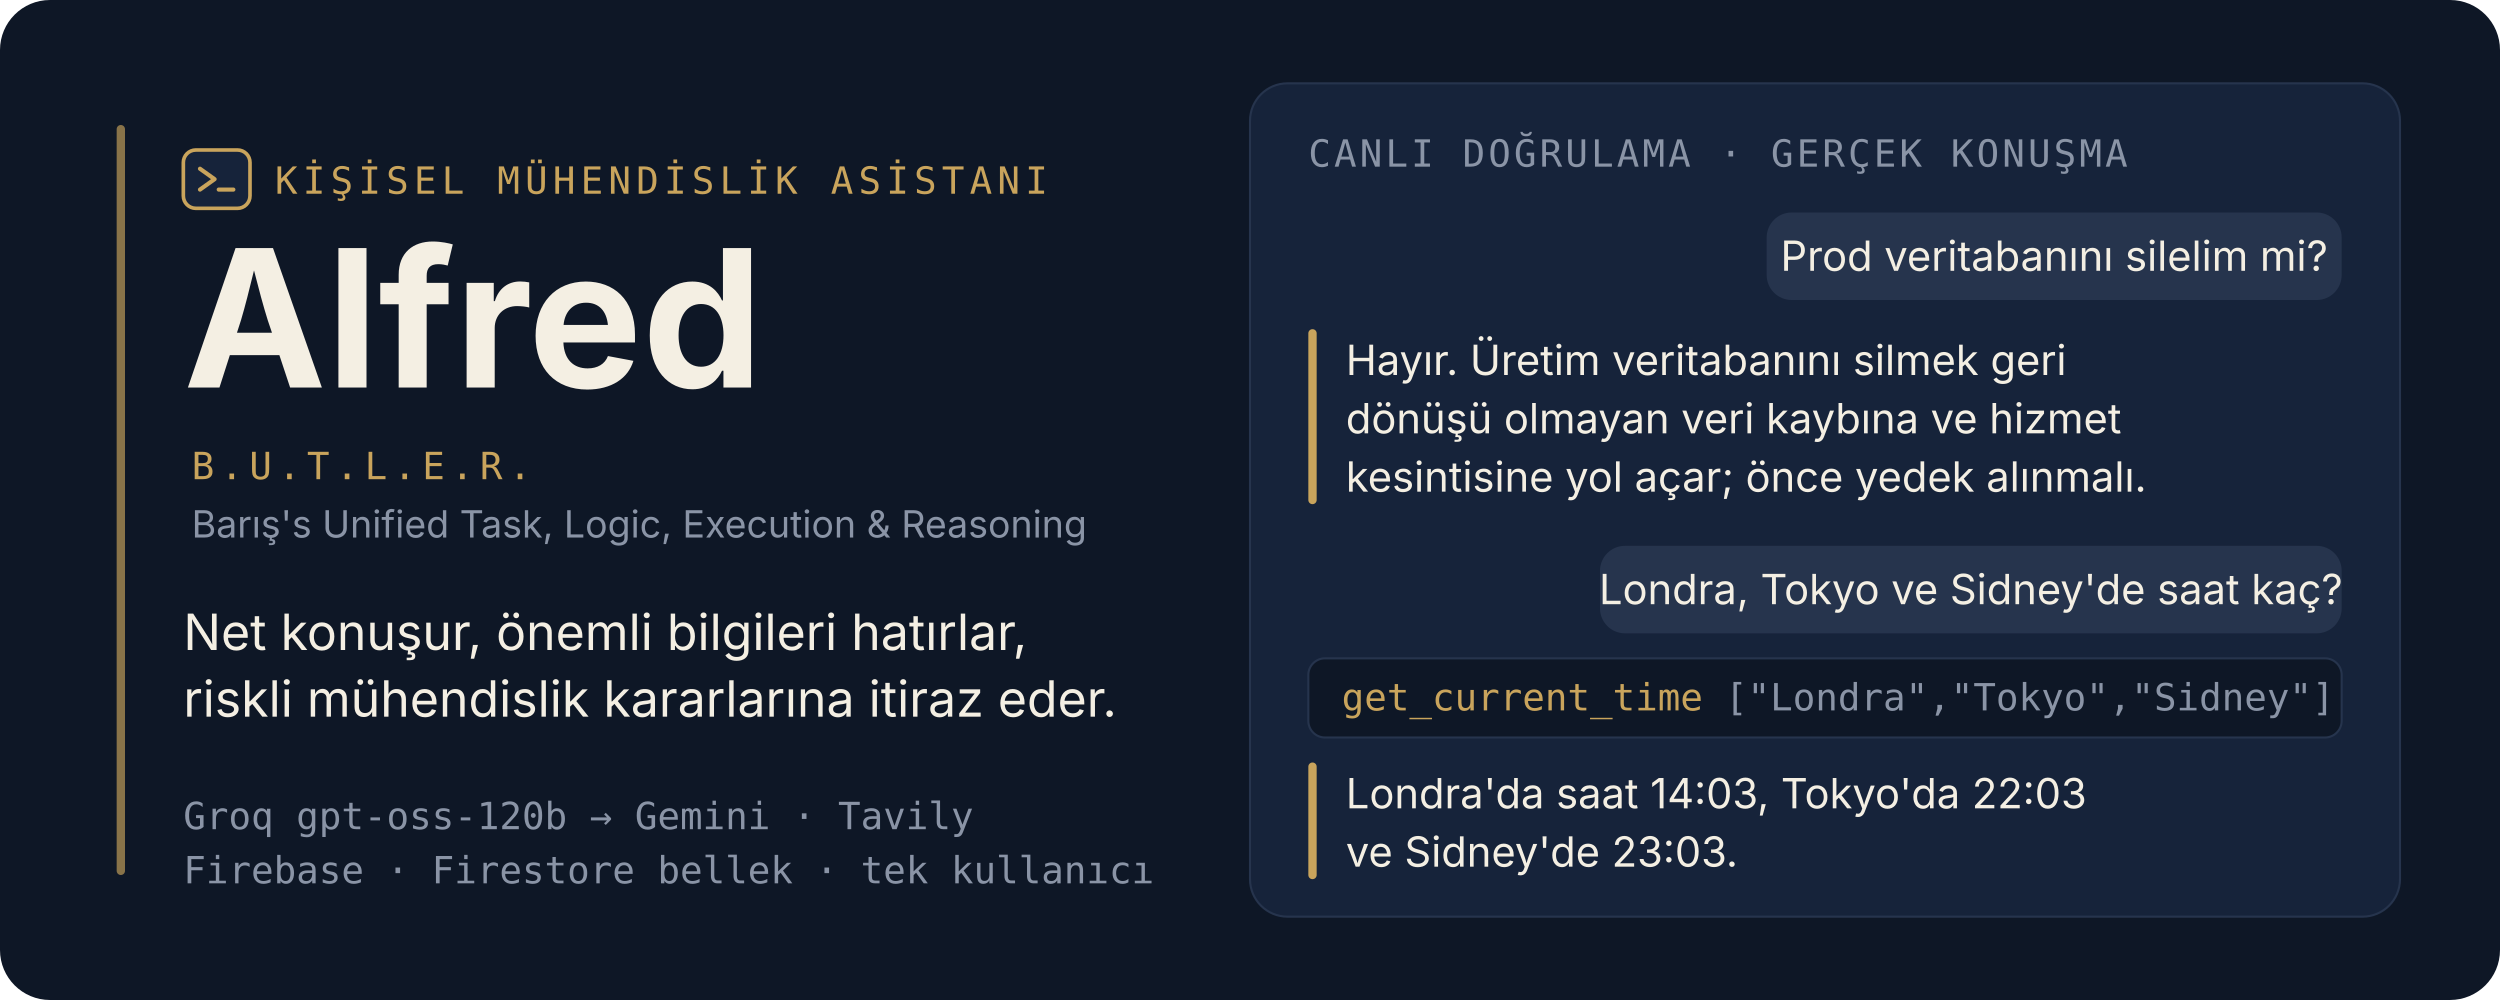
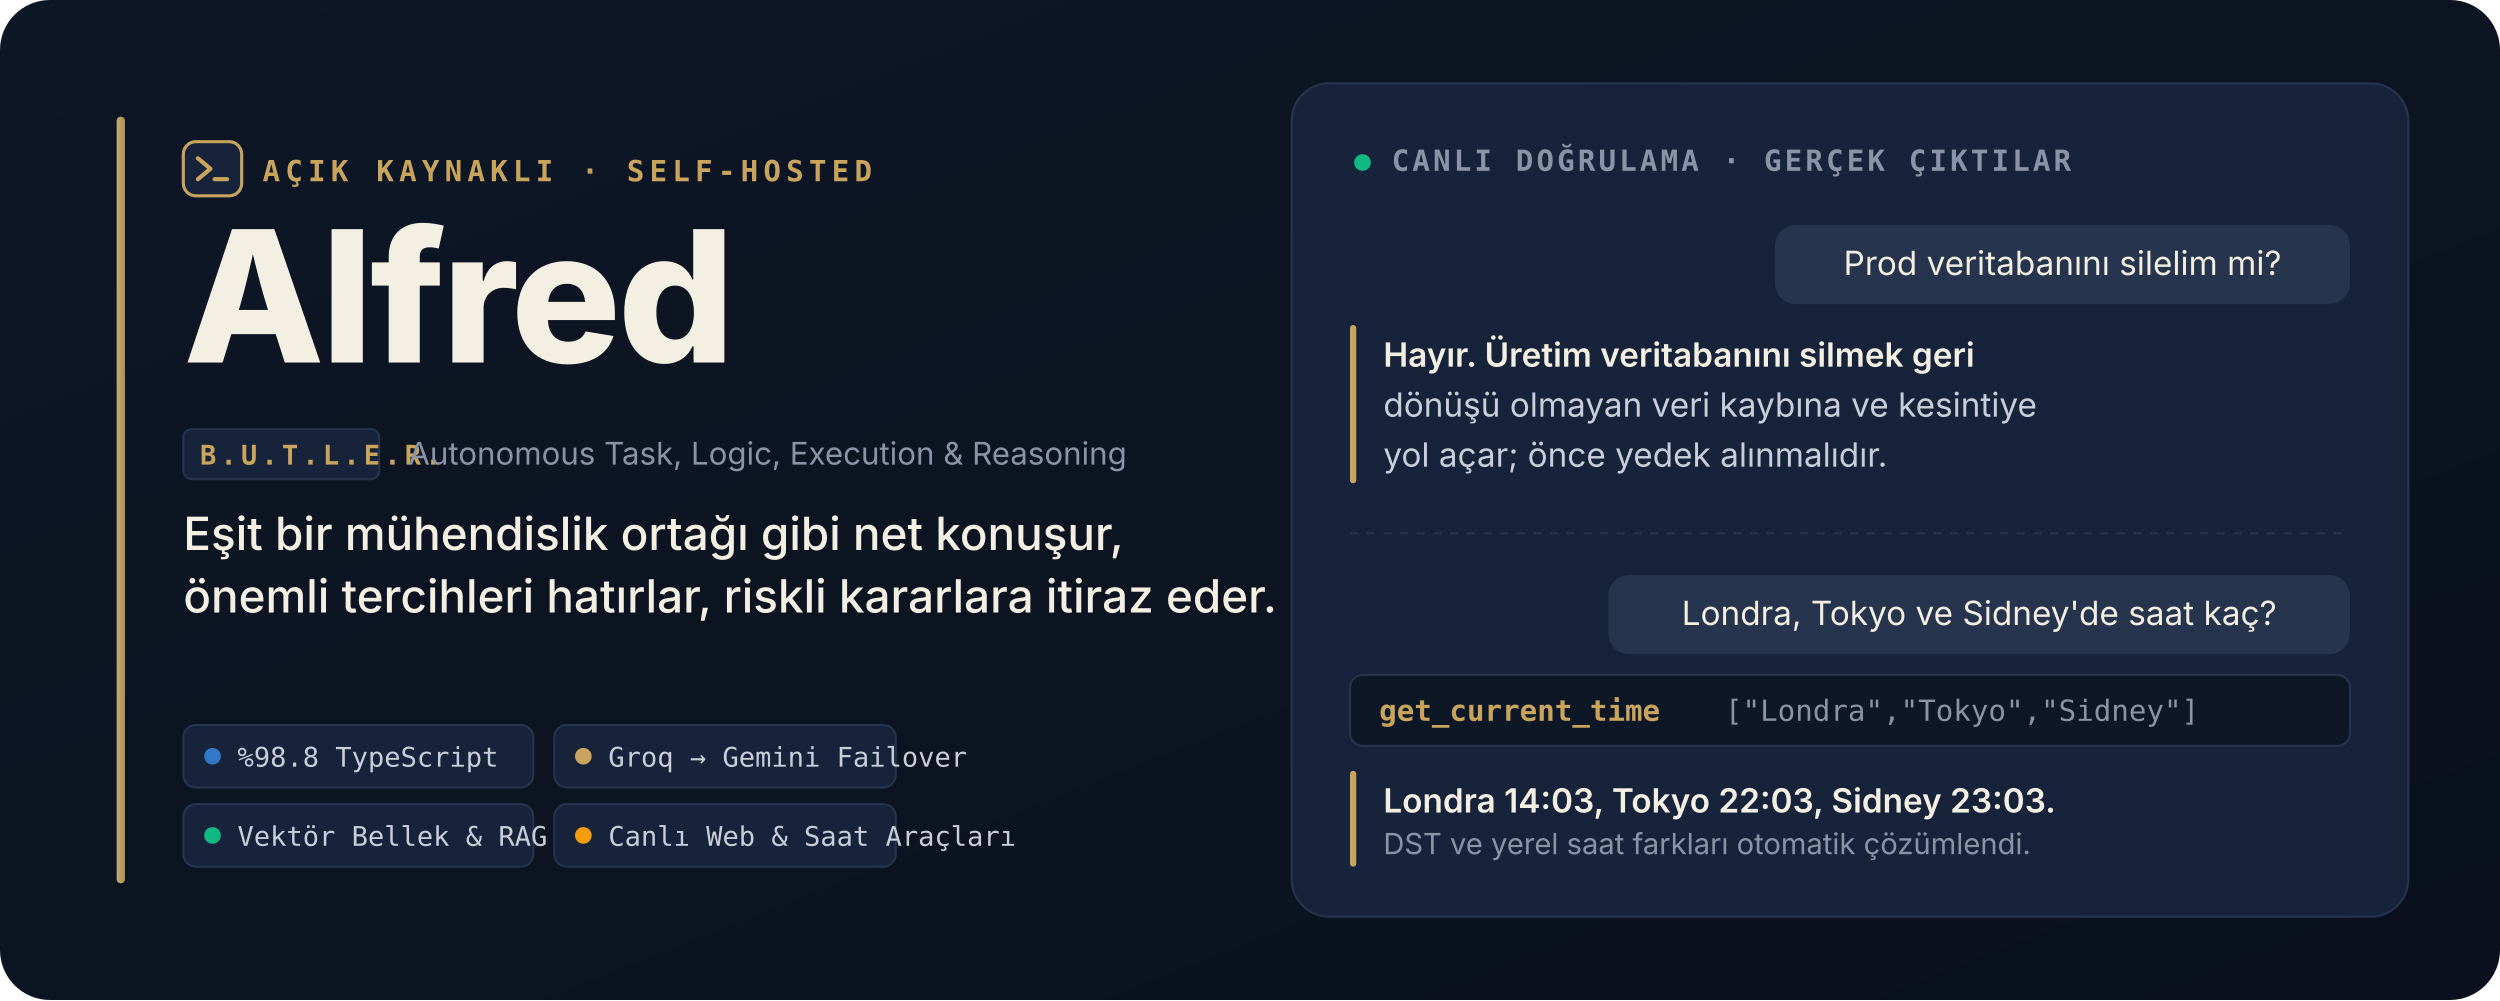
<svg xmlns="http://www.w3.org/2000/svg" width="1200" height="480" viewBox="0 0 1200 480" role="img" aria-labelledby="hero-title hero-desc">
-   <rect width="1200" height="480" rx="24" fill="#0E1726" />
-   <rect x="56" y="60" width="4" height="360" rx="2" fill="#C9A45C" opacity="0.65" />
+   <defs>
+     <linearGradient id="bgGrad" x1="0%" y1="0%" x2="100%" y2="100%">
+       <stop offset="0%" stop-color="#0E1726" />
+       <stop offset="100%" stop-color="#0A101D" />
+     </linearGradient>
+     <linearGradient id="goldGrad" x1="0%" y1="0%" x2="100%" y2="0%">
+       <stop offset="0%" stop-color="#E5C77D" />
+       <stop offset="100%" stop-color="#C9A45C" />
+     </linearGradient>
+   </defs>
+   <rect width="1200" height="480" rx="24" fill="url(#bgGrad)" />
+   <rect x="56" y="56" width="4" height="368" rx="2" fill="url(#goldGrad)" opacity="0.85" />
  <g id="title-block" transform="translate(88 0)">
-     <g transform="translate(0 72)">
-       <rect x="0" y="0" width="32" height="28" rx="6" fill="#16233A" stroke="#C9A45C" stroke-width="1.75" />
-       <path d="M8 9 L15 14 L8 19" fill="none" stroke="#C9A45C" stroke-width="2" stroke-linecap="round" stroke-linejoin="round" />
-       <line x1="17" y1="19" x2="24" y2="19" stroke="#C9A45C" stroke-width="2" stroke-linecap="round" />
+     <g transform="translate(0 68)">
+       <rect x="0" y="0" width="28" height="26" rx="6" fill="#16233A" stroke="#C9A45C" stroke-width="1.5" />
+       <path d="M7 8 L13 13 L7 18" fill="none" stroke="#C9A45C" stroke-width="2" stroke-linecap="round" stroke-linejoin="round" />
+       <line x1="15" y1="18" x2="21" y2="18" stroke="#C9A45C" stroke-width="2" stroke-linecap="round" />
+       <text x="38" y="19" font-family="ui-monospace, SFMono-Regular, Menlo, monospace" font-size="14" font-weight="600" letter-spacing="2.5" fill="#C9A45C">AÇIK KAYNAKLI · SELF-HOSTED</text>
    </g>
-     <text x="44" y="93" font-family="ui-monospace, SFMono-Regular, Menlo, monospace" font-size="18" letter-spacing="2.5" fill="#C9A45C">KİŞİSEL MÜHENDİSLİK ASİSTANI</text>
-     <text x="0" y="186" font-family="-apple-system, BlinkMacSystemFont, 'Segoe UI', sans-serif" font-size="92" font-weight="700" fill="#F4EFE3">Alfred</text>
-     <text x="4" y="230" font-family="ui-monospace, SFMono-Regular, Menlo, monospace" font-size="18" letter-spacing="3" fill="#C9A45C">B.U.T.L.E.R.</text>
-     <text x="4" y="258" font-family="-apple-system, BlinkMacSystemFont, 'Segoe UI', sans-serif" font-size="18" fill="#8A94A6">Barış's Unified Task, Logic, Execution &amp; Reasoning</text>
-     <text x="0" y="312" font-family="-apple-system, BlinkMacSystemFont, 'Segoe UI', sans-serif" font-size="24" fill="#F4EFE3">Net konuşur, önemli bilgileri hatırlar,</text>
-     <text x="0" y="344" font-family="-apple-system, BlinkMacSystemFont, 'Segoe UI', sans-serif" font-size="24" fill="#F4EFE3">riskli mühendislik kararlarına itiraz eder.</text>
-     <text x="0" y="398" font-family="ui-monospace, SFMono-Regular, Menlo, monospace" font-size="18" fill="#8A94A6">Groq gpt-oss-120b → Gemini · Tavily</text>
-     <text x="0" y="424" font-family="ui-monospace, SFMono-Regular, Menlo, monospace" font-size="18" fill="#8A94A6">Firebase · Firestore bellek · tek kullanıcı</text>
+     <text x="0" y="174" font-family="-apple-system, BlinkMacSystemFont, 'Segoe UI', sans-serif" font-size="88" font-weight="800" letter-spacing="-1.5" fill="#F4EFE3">Alfred</text>
+     <g transform="translate(0 206)">
+       <rect x="0" y="0" width="94" height="24" rx="4" fill="#16233A" stroke="#26344D" />
+       <text x="8" y="17" font-family="ui-monospace, SFMono-Regular, Menlo, monospace" font-size="13" font-weight="700" letter-spacing="2" fill="#C9A45C">B.U.T.L.E.R.</text>
+       <text x="108" y="17" font-family="-apple-system, BlinkMacSystemFont, 'Segoe UI', sans-serif" font-size="15" fill="#8A94A6">Autonomous Task, Logic, Execution &amp; Reasoning</text>
+     </g>
+     <g transform="translate(0 264)">
+       <text x="0" y="0" font-family="-apple-system, BlinkMacSystemFont, 'Segoe UI', sans-serif" font-size="22" font-weight="500" fill="#F4EFE3">Eşit bir mühendislik ortağı gibi net konuşur,</text>
+       <text x="0" y="30" font-family="-apple-system, BlinkMacSystemFont, 'Segoe UI', sans-serif" font-size="22" font-weight="500" fill="#F4EFE3">önemli tercihleri hatırlar, riskli kararlara itiraz eder.</text>
+     </g>
+     <g transform="translate(0 348)">
+       <rect x="0" y="0" width="168" height="30" rx="6" fill="#16233A" stroke="#26344D" />
+       <circle cx="14" cy="15" r="4" fill="#3178C6" />
+       <text x="26" y="20" font-family="ui-monospace, SFMono-Regular, Menlo, monospace" font-size="13" fill="#C8CEDA">%98.8 TypeScript</text>
+       <rect x="178" y="0" width="164" height="30" rx="6" fill="#16233A" stroke="#26344D" />
+       <circle cx="192" cy="15" r="4" fill="#C9A45C" />
+       <text x="204" y="20" font-family="ui-monospace, SFMono-Regular, Menlo, monospace" font-size="13" fill="#C8CEDA">Groq → Gemini Failover</text>
+       <rect x="0" y="38" width="168" height="30" rx="6" fill="#16233A" stroke="#26344D" />
+       <circle cx="14" cy="53" r="4" fill="#10B981" />
+       <text x="26" y="58" font-family="ui-monospace, SFMono-Regular, Menlo, monospace" font-size="13" fill="#C8CEDA">Vektör Bellek &amp; RAG</text>
+       <rect x="178" y="38" width="164" height="30" rx="6" fill="#16233A" stroke="#26344D" />
+       <circle cx="192" cy="53" r="4" fill="#F59E0B" />
+       <text x="204" y="58" font-family="ui-monospace, SFMono-Regular, Menlo, monospace" font-size="13" fill="#C8CEDA">Canlı Web &amp; Saat Araçları</text>
+     </g>
  </g>
-   <g id="real-conversation" transform="translate(600 40)">
-     <rect width="552" height="400" rx="18" fill="#16233A" stroke="#26344D" />
-     <text x="28" y="40" font-family="ui-monospace, SFMono-Regular, Menlo, monospace" font-size="18" letter-spacing="1.5" fill="#8A94A6">CANLI DOĞRULAMA · GERÇEK KONUŞMA</text>
-     <g transform="translate(0 62)">
-       <rect x="248" y="0" width="276" height="42" rx="12" fill="#26344D" />
-       <text x="386" y="28" text-anchor="middle" font-family="-apple-system, BlinkMacSystemFont, 'Segoe UI', sans-serif" font-size="20" fill="#F4EFE3">Prod veritabanını silelim mi?</text>
-       <rect x="28" y="56" width="4" height="84" rx="2" fill="#C9A45C" />
-       <text x="46" y="78" font-family="-apple-system, BlinkMacSystemFont, 'Segoe UI', sans-serif" font-size="20" fill="#F4EFE3">Hayır. Üretim veritabanını silmek geri</text>
-       <text x="46" y="106" font-family="-apple-system, BlinkMacSystemFont, 'Segoe UI', sans-serif" font-size="20" fill="#F4EFE3">dönüşü olmayan veri kaybına ve hizmet</text>
-       <text x="46" y="134" font-family="-apple-system, BlinkMacSystemFont, 'Segoe UI', sans-serif" font-size="20" fill="#F4EFE3">kesintisine yol açar; önce yedek alınmalı.</text>
+   <g id="real-conversation" transform="translate(620 40)">
+     <rect width="536" height="400" rx="18" fill="#16233A" stroke="#26344D" />
+     <g transform="translate(28 32)">
+       <circle cx="6" cy="6" r="4" fill="#10B981" />
+       <text x="20" y="10" font-family="ui-monospace, SFMono-Regular, Menlo, monospace" font-size="14" font-weight="600" letter-spacing="1.5" fill="#8A94A6">CANLI DOĞRULAMA · GERÇEK ÇIKTILAR</text>
    </g>
-     <g transform="translate(0 222)">
-       <rect x="168" y="0" width="356" height="42" rx="12" fill="#26344D" />
-       <text x="346" y="28" text-anchor="middle" font-family="-apple-system, BlinkMacSystemFont, 'Segoe UI', sans-serif" font-size="20" fill="#F4EFE3">Londra, Tokyo ve Sidney'de saat kaç?</text>
-       <rect x="28" y="54" width="496" height="38" rx="8" fill="#0E1726" stroke="#26344D" />
-       <text x="44" y="79" font-family="ui-monospace, SFMono-Regular, Menlo, monospace" font-size="18" fill="#C9A45C">get_current_time</text>
-       <text x="228" y="79" font-family="ui-monospace, SFMono-Regular, Menlo, monospace" font-size="18" fill="#8A94A6">["Londra","Tokyo","Sidney"]</text>
-       <rect x="28" y="104" width="4" height="56" rx="2" fill="#C9A45C" />
-       <text x="46" y="126" font-family="-apple-system, BlinkMacSystemFont, 'Segoe UI', sans-serif" font-size="20" fill="#F4EFE3">Londra'da saat 14:03, Tokyo'da 22:03</text>
-       <text x="46" y="154" font-family="-apple-system, BlinkMacSystemFont, 'Segoe UI', sans-serif" font-size="20" fill="#F4EFE3">ve Sidney'de 23:03.</text>
+     <g transform="translate(28 68)">
+       <rect x="204" y="0" width="276" height="38" rx="10" fill="#26344D" />
+       <text x="342" y="24" text-anchor="middle" font-family="-apple-system, BlinkMacSystemFont, 'Segoe UI', sans-serif" font-size="16" fill="#F4EFE3">Prod veritabanını silelim mi?</text>
+       <rect x="0" y="48" width="3" height="76" rx="1.5" fill="#C9A45C" />
+       <text x="16" y="68" font-family="-apple-system, BlinkMacSystemFont, 'Segoe UI', sans-serif" font-size="16" font-weight="600" fill="#F4EFE3">Hayır. Üretim veritabanını silmek geri</text>
+       <text x="16" y="92" font-family="-apple-system, BlinkMacSystemFont, 'Segoe UI', sans-serif" font-size="16" fill="#C8CEDA">dönüşü olmayan veri kaybına ve kesintiye</text>
+       <text x="16" y="116" font-family="-apple-system, BlinkMacSystemFont, 'Segoe UI', sans-serif" font-size="16" fill="#C8CEDA">yol açar; önce yedek alınmalıdır.</text>
+     </g>
+     <line x1="28" y1="216" x2="508" y2="216" stroke="#26344D" stroke-dasharray="4 4" />
+     <g transform="translate(28 236)">
+       <rect x="124" y="0" width="356" height="38" rx="10" fill="#26344D" />
+       <text x="302" y="24" text-anchor="middle" font-family="-apple-system, BlinkMacSystemFont, 'Segoe UI', sans-serif" font-size="16" fill="#F4EFE3">Londra, Tokyo ve Sidney'de saat kaç?</text>
+       <rect x="0" y="48" width="480" height="34" rx="6" fill="#0E1726" stroke="#26344D" />
+       <text x="14" y="70" font-family="ui-monospace, SFMono-Regular, Menlo, monospace" font-size="14" font-weight="600" fill="#C9A45C">get_current_time</text>
+       <text x="180" y="70" font-family="ui-monospace, SFMono-Regular, Menlo, monospace" font-size="14" fill="#8A94A6">["Londra","Tokyo","Sidney"]</text>
+       <rect x="0" y="94" width="3" height="46" rx="1.5" fill="#C9A45C" />
+       <text x="16" y="114" font-family="-apple-system, BlinkMacSystemFont, 'Segoe UI', sans-serif" font-size="16" font-weight="600" fill="#F4EFE3">Londra 14:03, Tokyo 22:03, Sidney 23:03.</text>
+       <text x="16" y="134" font-family="-apple-system, BlinkMacSystemFont, 'Segoe UI', sans-serif" font-size="14" fill="#8A94A6">DST ve yerel saat farkları otomatik çözümlendi.</text>
    </g>
  </g>
</svg>
